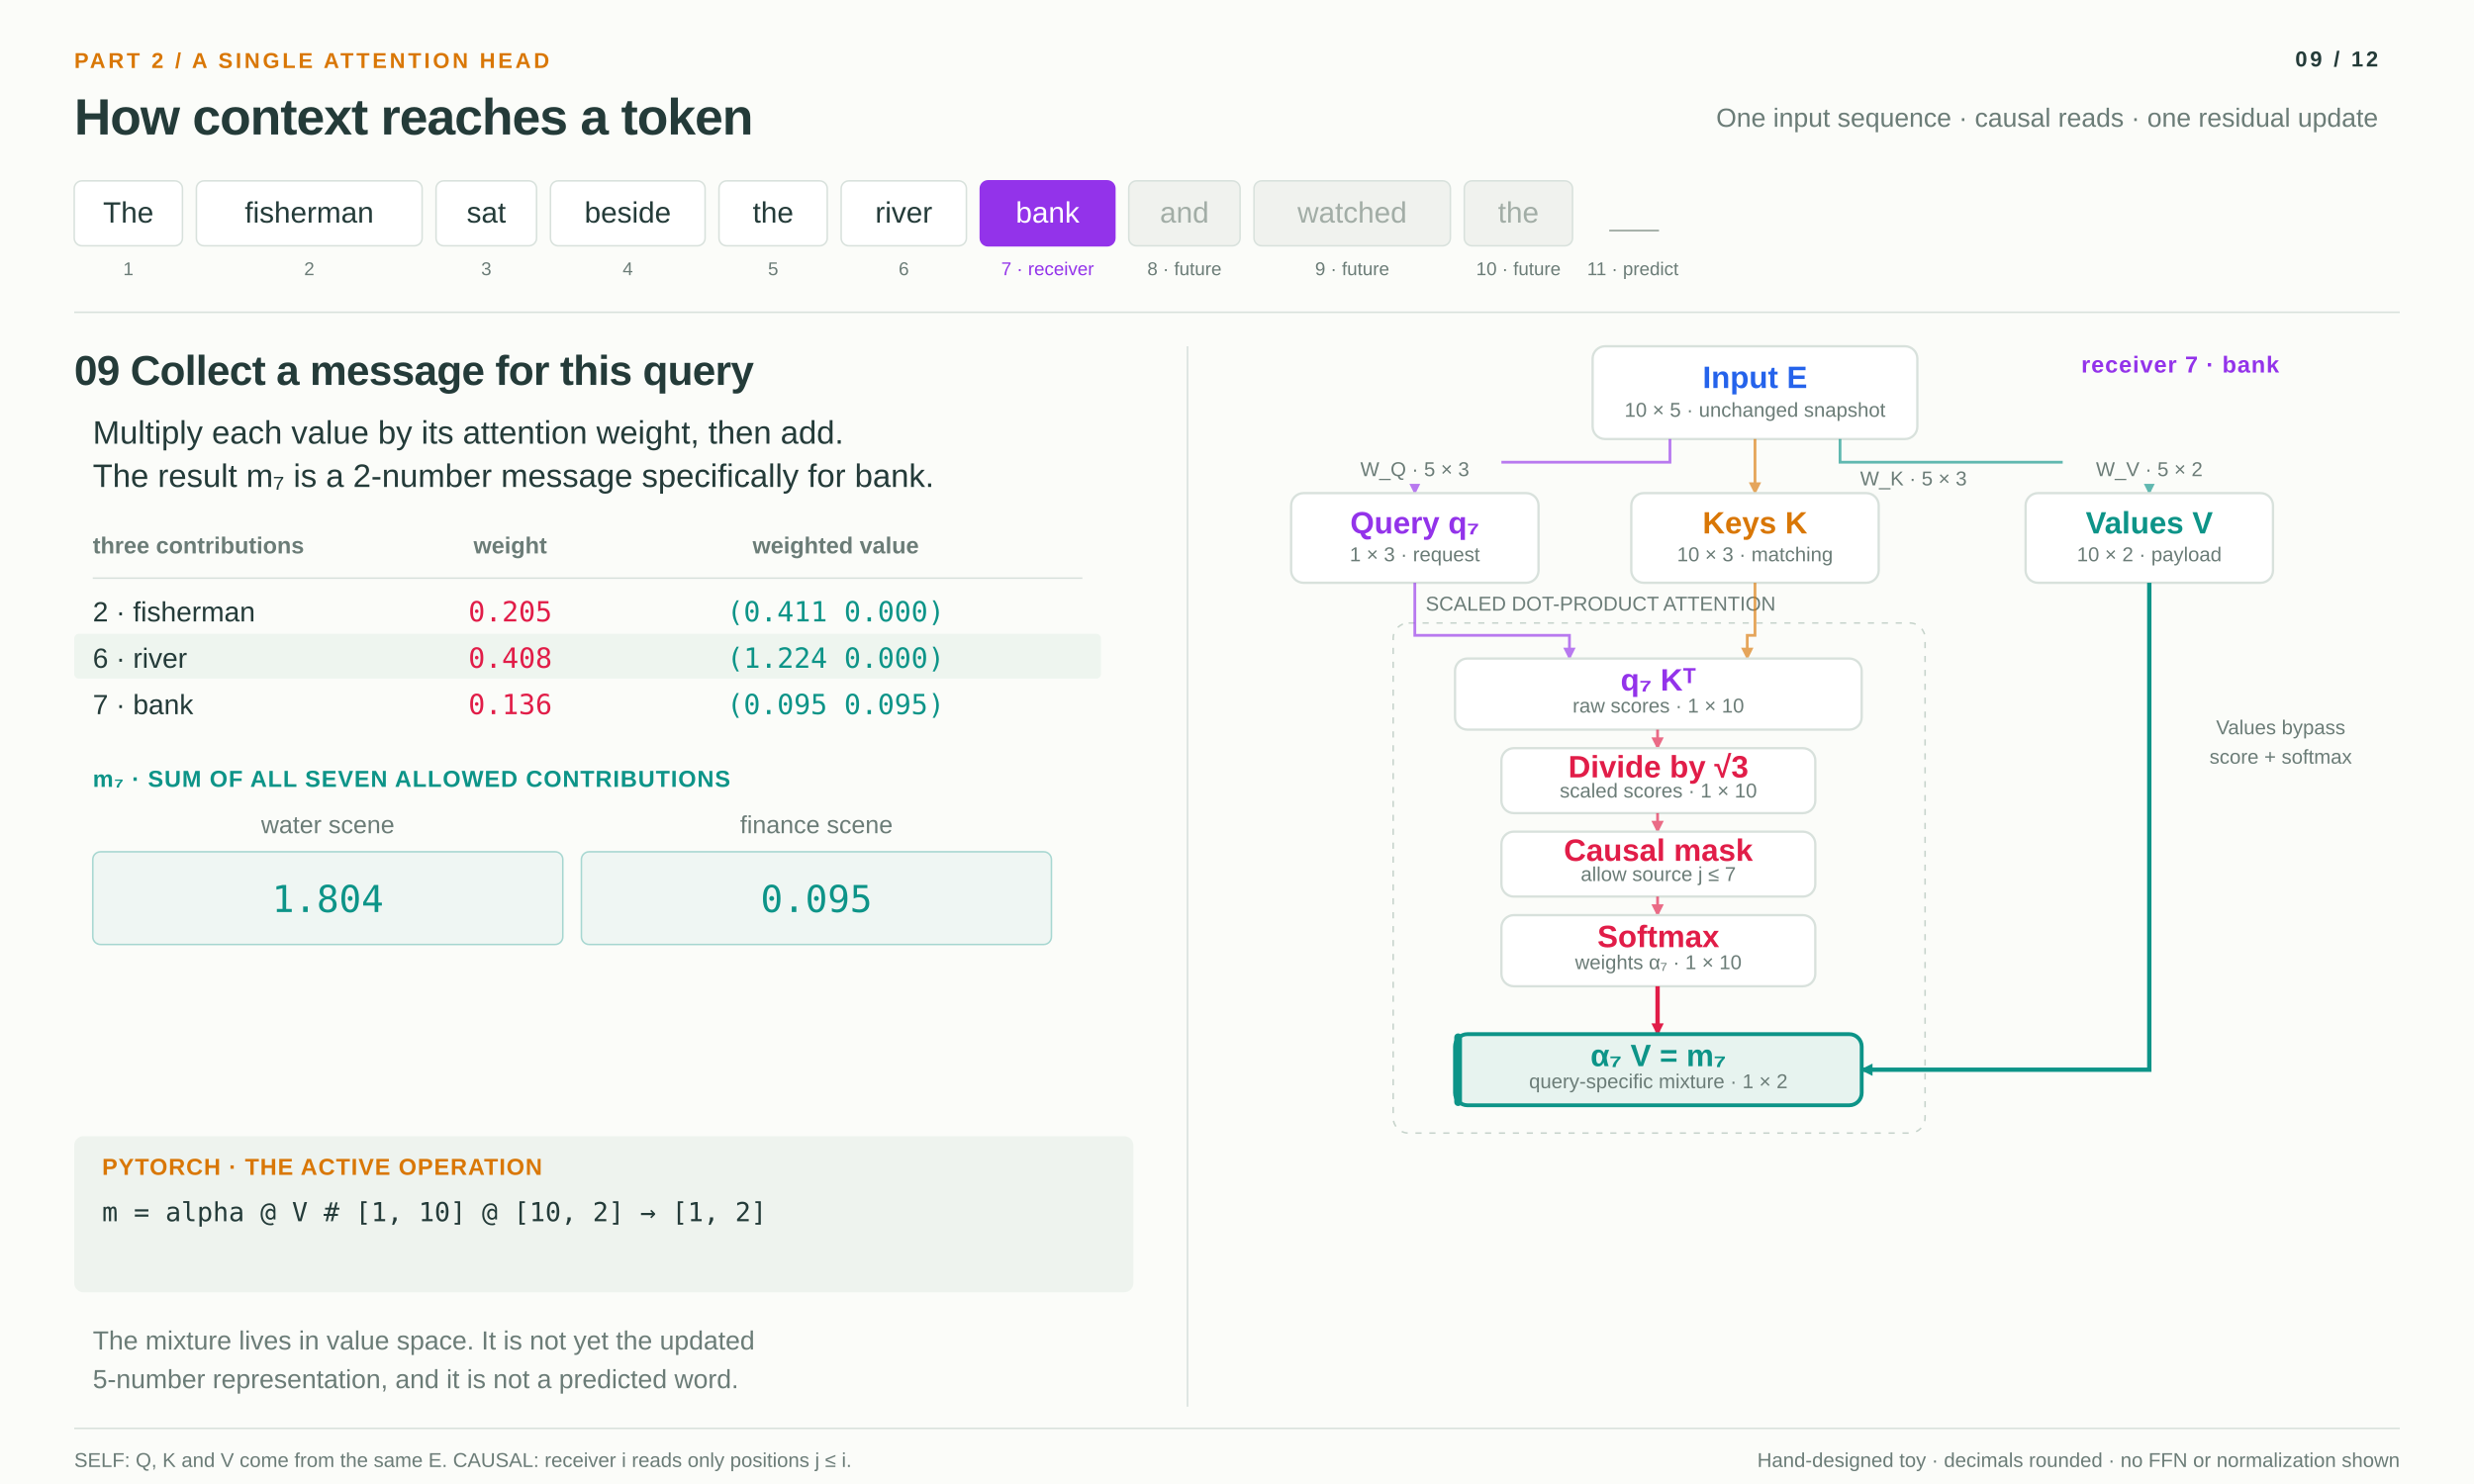
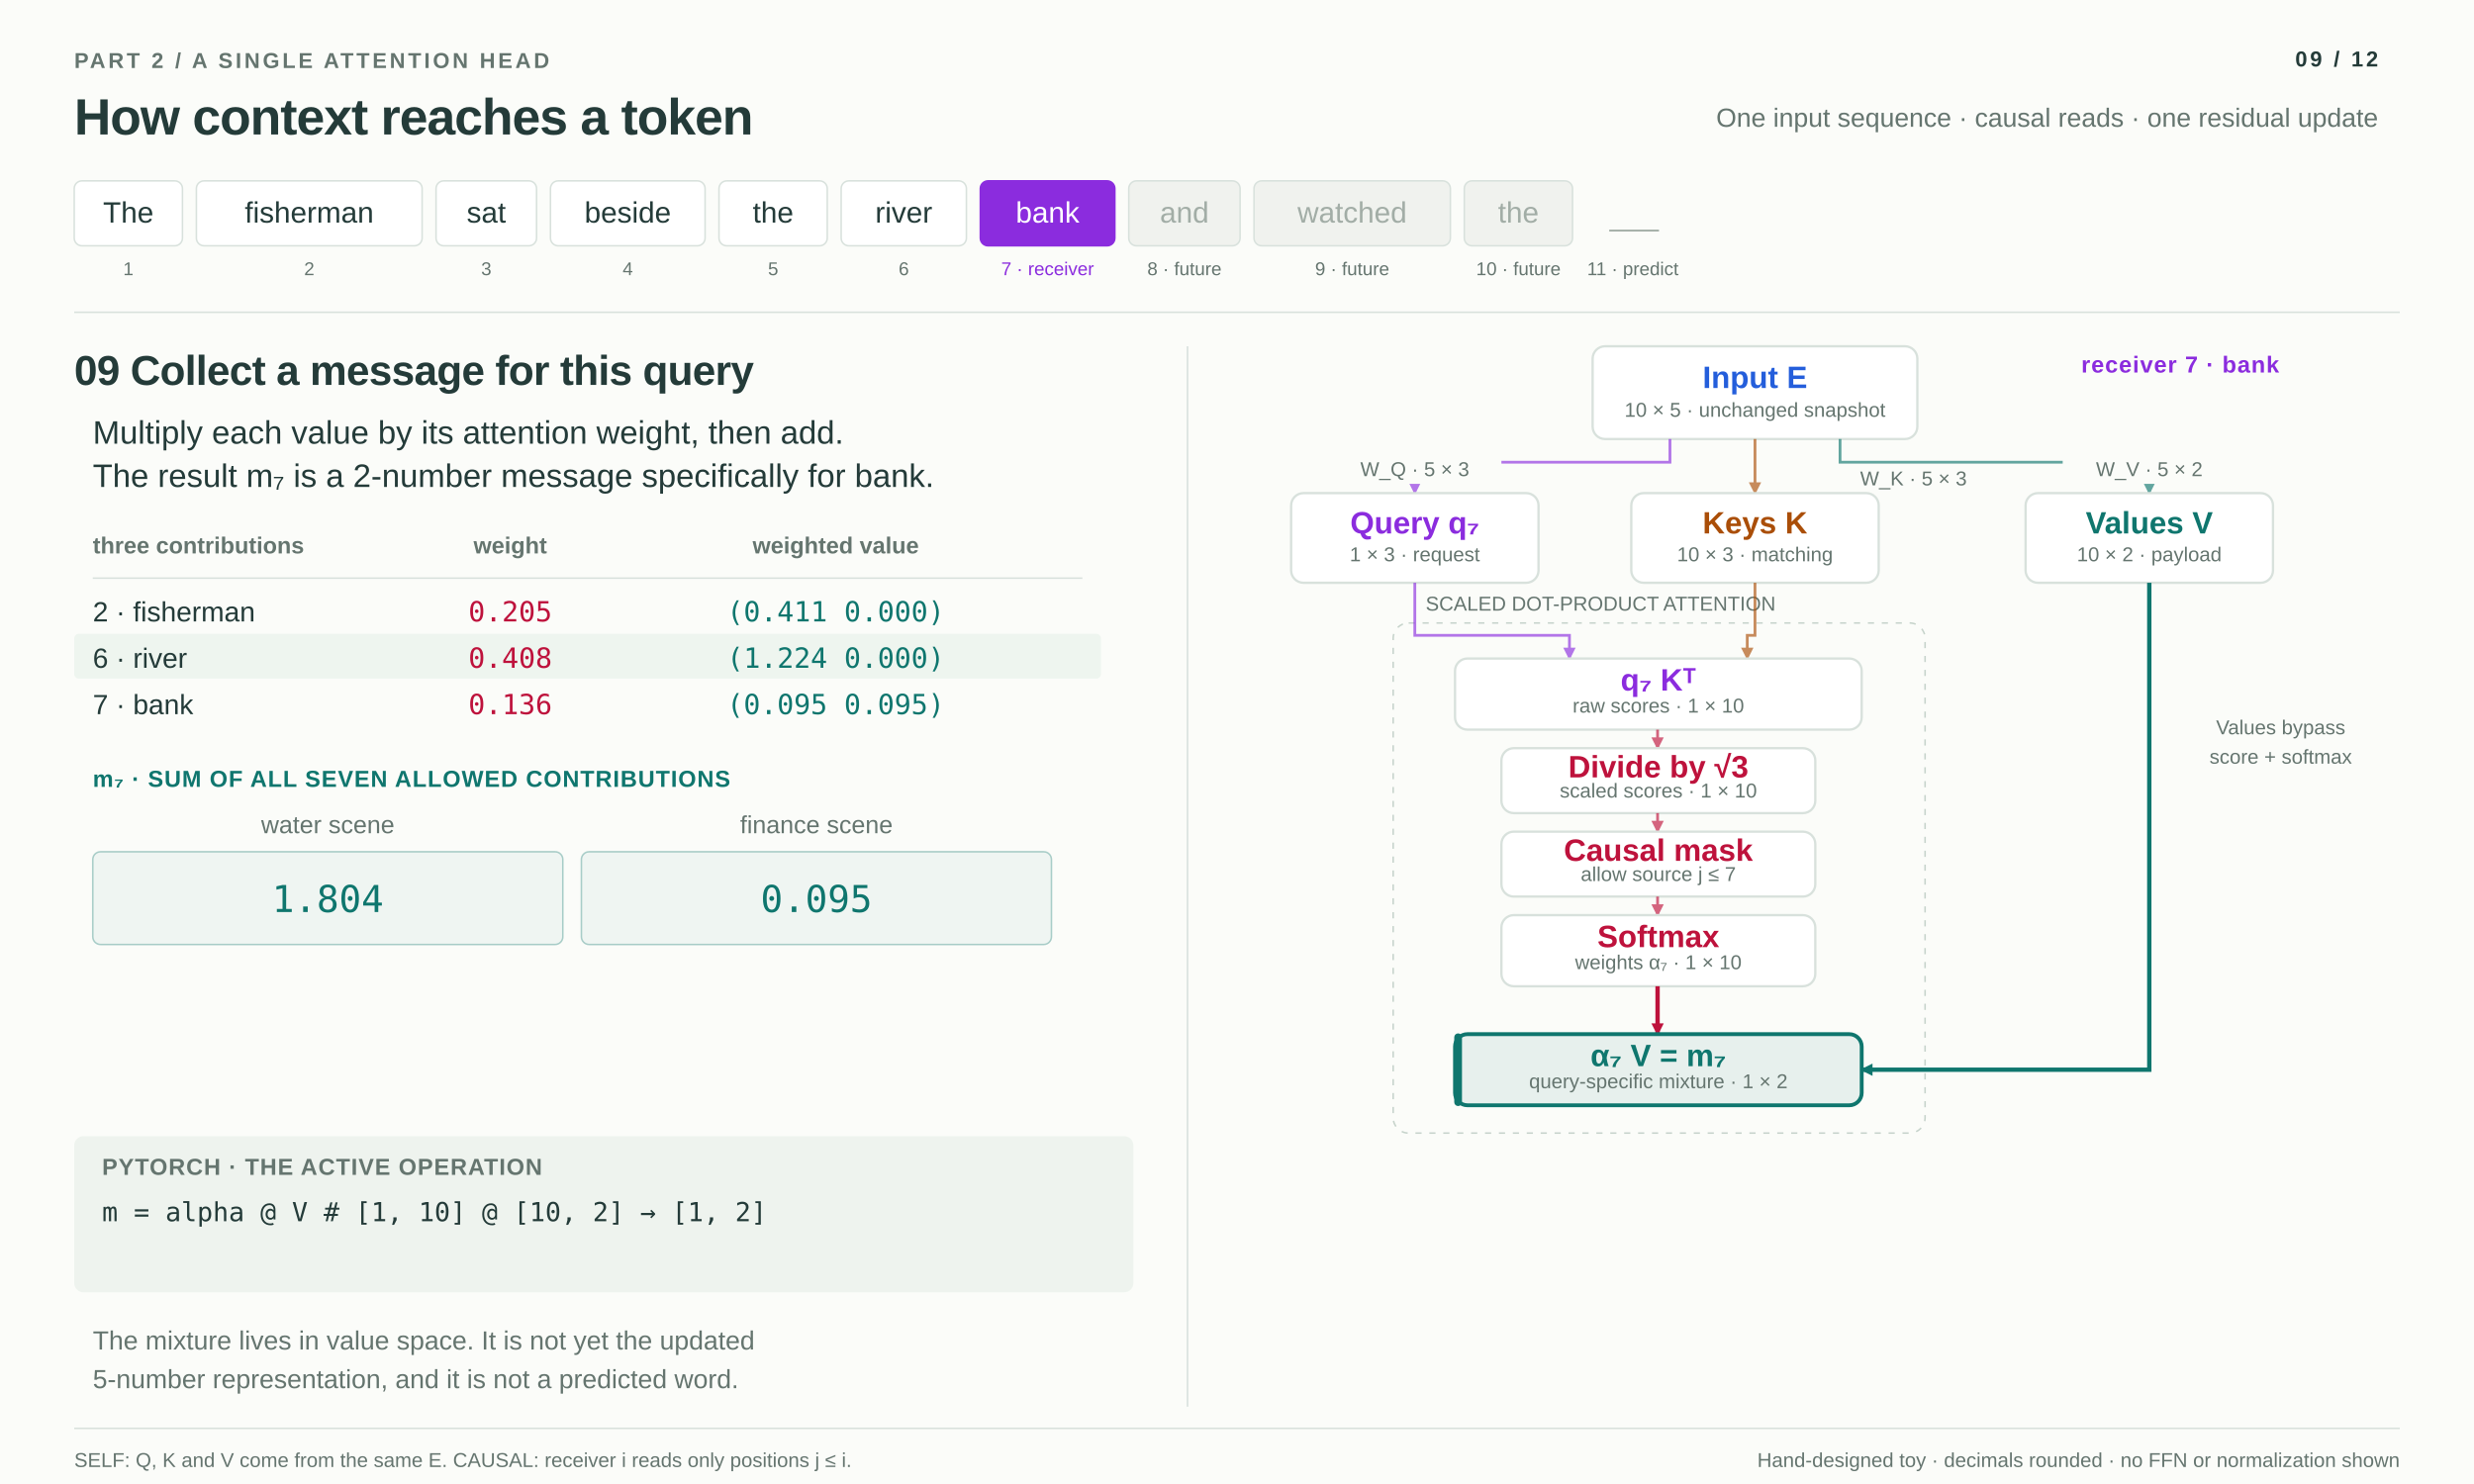
<svg xmlns="http://www.w3.org/2000/svg" id="stage-8-svg" width="1600" height="960" viewBox="0 0 1600 960" role="img" aria-labelledby="stage-8-title stage-8-desc">
  <defs>
    <marker id="stage-8-q" markerWidth="8" markerHeight="8" refX="7" refY="4" orient="auto" markerUnits="userSpaceOnUse">
-       <path d="M0 0 L8 4 L0 8 Z" fill="#9333ea" />
+       <path d="M0 0 L8 4 L0 8 Z" fill="#8b2cde" />
    </marker>
    <marker id="stage-8-k" markerWidth="8" markerHeight="8" refX="7" refY="4" orient="auto" markerUnits="userSpaceOnUse">
-       <path d="M0 0 L8 4 L0 8 Z" fill="#d97706" />
+       <path d="M0 0 L8 4 L0 8 Z" fill="#aa4e08" />
    </marker>
    <marker id="stage-8-v" markerWidth="8" markerHeight="8" refX="7" refY="4" orient="auto" markerUnits="userSpaceOnUse">
-       <path d="M0 0 L8 4 L0 8 Z" fill="#0d9488" />
+       <path d="M0 0 L8 4 L0 8 Z" fill="#0f766e" />
    </marker>
    <marker id="stage-8-a" markerWidth="8" markerHeight="8" refX="7" refY="4" orient="auto" markerUnits="userSpaceOnUse">
-       <path d="M0 0 L8 4 L0 8 Z" fill="#e11d48" />
+       <path d="M0 0 L8 4 L0 8 Z" fill="#be123c" />
    </marker>
    <marker id="stage-8-m" markerWidth="8" markerHeight="8" refX="7" refY="4" orient="auto" markerUnits="userSpaceOnUse">
-       <path d="M0 0 L8 4 L0 8 Z" fill="#0d9488" />
+       <path d="M0 0 L8 4 L0 8 Z" fill="#0f766e" />
    </marker>
    <marker id="stage-8-d" markerWidth="8" markerHeight="8" refX="7" refY="4" orient="auto" markerUnits="userSpaceOnUse">
-       <path d="M0 0 L8 4 L0 8 Z" fill="#16a34a" />
+       <path d="M0 0 L8 4 L0 8 Z" fill="#147737" />
    </marker>
    <marker id="stage-8-e" markerWidth="8" markerHeight="8" refX="7" refY="4" orient="auto" markerUnits="userSpaceOnUse">
-       <path d="M0 0 L8 4 L0 8 Z" fill="#2563eb" />
+       <path d="M0 0 L8 4 L0 8 Z" fill="#245edb" />
    </marker>
  </defs>
-   <style>#stage-8-svg text{font-family:'Avenir Next','Segoe UI',Arial,sans-serif;fill:#243b39}#stage-8-svg .eyebrow{font-size:14px;font-weight:700;letter-spacing:1.8px}#stage-8-svg .heading{font-size:33px;font-weight:600;letter-spacing:-.6px}#stage-8-svg .stage-title{font-size:27px;font-weight:600;letter-spacing:-.4px}#stage-8-svg .body{font-size:21px}#stage-8-svg .detail{font-size:17px;fill:#6b7c77}#stage-8-svg .axis{font-size:16px;fill:#6b7c77}#stage-8-svg .smallcap{font-size:15px;font-weight:700;letter-spacing:.6px}#stage-8-svg .formula{font-family:'STIX Two Text',Georgia,serif;font-size:26px}#stage-8-svg .number{font-family:'SFMono-Regular',Consolas,monospace;font-size:24px}#stage-8-svg .table-number{font-family:'SFMono-Regular',Consolas,monospace;font-size:18px}#stage-8-svg .table-label{font-size:18px}#stage-8-svg .table-head{font-size:15px;font-weight:600;fill:#6b7c77}#stage-8-svg .node-title{font-size:20px;font-weight:600}#stage-8-svg .node-caption{font-size:13px;fill:#6b7c77}#stage-8-svg .code{font-family:'SFMono-Regular',Consolas,monospace;font-size:17px}#stage-8-svg .token{font-size:19px}#stage-8-svg .position{font-size:12px;fill:#6b7c77}#stage-8-svg .tiny{font-size:13px;fill:#6b7c77}</style>
+   <style>#stage-8-svg text{font-family:'Avenir Next','Segoe UI',Arial,sans-serif;fill:#243b39}#stage-8-svg .eyebrow{font-size:14px;font-weight:700;letter-spacing:1.8px}#stage-8-svg .heading{font-size:33px;font-weight:600;letter-spacing:-.6px}#stage-8-svg .stage-title{font-size:27px;font-weight:600;letter-spacing:-.4px}#stage-8-svg .body{font-size:21px}#stage-8-svg .detail{font-size:17px;fill:#65756f}#stage-8-svg .axis{font-size:16px;fill:#65756f}#stage-8-svg .smallcap{font-size:15px;font-weight:700;letter-spacing:.6px}#stage-8-svg .formula{font-family:'STIX Two Text',Georgia,serif;font-size:26px}#stage-8-svg .number{font-family:'SFMono-Regular',Consolas,monospace;font-size:24px}#stage-8-svg .table-number{font-family:'SFMono-Regular',Consolas,monospace;font-size:18px}#stage-8-svg .table-label{font-size:18px}#stage-8-svg .table-head{font-size:15px;font-weight:600;fill:#65756f}#stage-8-svg .node-title{font-size:20px;font-weight:600}#stage-8-svg .node-caption{font-size:13px;fill:#65756f}#stage-8-svg .code{font-family:'SFMono-Regular',Consolas,monospace;font-size:17px}#stage-8-svg .token{font-size:19px}#stage-8-svg .position{font-size:12px;fill:#65756f}#stage-8-svg .tiny{font-size:13px;fill:#65756f}</style>
  <rect x="0" y="0" width="1600" height="960" rx="0" fill="#fbfcf9" stroke="none" />
-   <text x="48" y="44" class="eyebrow" style="fill:#d97706">PART 2 / A SINGLE ATTENTION HEAD</text>
+   <text x="48" y="44" class="eyebrow" style="fill:#65756f">PART 2 / A SINGLE ATTENTION HEAD</text>
  <text x="48" y="87" class="heading">How context reaches a token</text>
  <text x="1538" y="43" class="eyebrow" text-anchor="end">09 / 12</text>
  <text x="1538" y="82" class="detail" text-anchor="end">One input sequence · causal reads · one residual update</text>
  <rect x="48" y="117" width="70" height="42" rx="5" fill="white" stroke="#d8e1dc" />
  <text x="83" y="144" class="token" text-anchor="middle" style="fill:#243b39">The</text>
  <text x="83" y="178" class="position" text-anchor="middle">1</text>
  <rect x="127" y="117" width="146" height="42" rx="5" fill="white" stroke="#d8e1dc" />
  <text x="200" y="144" class="token" text-anchor="middle" style="fill:#243b39">fisherman</text>
  <text x="200" y="178" class="position" text-anchor="middle">2</text>
  <rect x="282" y="117" width="65" height="42" rx="5" fill="white" stroke="#d8e1dc" />
  <text x="314.5" y="144" class="token" text-anchor="middle" style="fill:#243b39">sat</text>
  <text x="314.5" y="178" class="position" text-anchor="middle">3</text>
  <rect x="356" y="117" width="100" height="42" rx="5" fill="white" stroke="#d8e1dc" />
  <text x="406" y="144" class="token" text-anchor="middle" style="fill:#243b39">beside</text>
  <text x="406" y="178" class="position" text-anchor="middle">4</text>
  <rect x="465" y="117" width="70" height="42" rx="5" fill="white" stroke="#d8e1dc" />
  <text x="500" y="144" class="token" text-anchor="middle" style="fill:#243b39">the</text>
  <text x="500" y="178" class="position" text-anchor="middle">5</text>
  <rect x="544" y="117" width="81" height="42" rx="5" fill="white" stroke="#d8e1dc" />
  <text x="584.5" y="144" class="token" text-anchor="middle" style="fill:#243b39">river</text>
  <text x="584.5" y="178" class="position" text-anchor="middle">6</text>
-   <rect x="634" y="117" width="87" height="42" rx="5" fill="#9333ea" stroke="#9333ea" />
+   <rect x="634" y="117" width="87" height="42" rx="5" fill="#8b2cde" stroke="#8b2cde" />
  <text x="677.5" y="144" class="token" text-anchor="middle" style="fill:white">bank</text>
-   <text x="677.5" y="178" class="position" text-anchor="middle" style="fill:#9333ea">7 · receiver</text>
+   <text x="677.5" y="178" class="position" text-anchor="middle" style="fill:#8b2cde">7 · receiver</text>
  <rect x="730" y="117" width="72" height="42" rx="5" fill="#f0f2ee" stroke="#d8e1dc" />
  <text x="766" y="144" class="token" text-anchor="middle" style="fill:#a2ada6">and</text>
  <text x="766" y="178" class="position" text-anchor="middle">8 · future</text>
  <rect x="811" y="117" width="127" height="42" rx="5" fill="#f0f2ee" stroke="#d8e1dc" />
  <text x="874.5" y="144" class="token" text-anchor="middle" style="fill:#a2ada6">watched</text>
  <text x="874.5" y="178" class="position" text-anchor="middle">9 · future</text>
  <rect x="947" y="117" width="70" height="42" rx="5" fill="#f0f2ee" stroke="#d8e1dc" />
  <text x="982" y="144" class="token" text-anchor="middle" style="fill:#a2ada6">the</text>
  <text x="982" y="178" class="position" text-anchor="middle">10 · future</text>
  <text x="1041" y="146" class="token" style="fill:#a2ada6">___</text>
  <text x="1056" y="178" class="position" text-anchor="middle">11 · predict</text>
  <line x1="48" y1="202" x2="1552" y2="202" stroke="#d8e1dc" />
  <text x="48" y="249" class="stage-title">09   Collect a message for this query</text>
  <text x="60" y="287" class="body">Multiply each value by its attention weight, then add.</text>
  <text x="60" y="315" class="body">The result m₇ is a 2-number message specifically for bank.</text>
  <text x="60" y="358" class="table-head">three contributions</text>
  <text x="330" y="358" class="table-head" text-anchor="middle">weight</text>
  <text x="540.5" y="358" class="table-head" text-anchor="middle">weighted value</text>
  <line x1="60" y1="374" x2="700" y2="374" stroke="#d8e1dc" />
  <text x="60" y="402" class="table-label" style="fill:#243b39">2 · fisherman</text>
-   <text x="330" y="402" class="table-number" text-anchor="middle" style="fill:#e11d48">0.205</text>
-   <text x="540.5" y="402" class="table-number" text-anchor="middle" style="fill:#0d9488">(0.411   0.000)</text>
+   <text x="330" y="402" class="table-number" text-anchor="middle" style="fill:#be123c">0.205</text>
+   <text x="540.5" y="402" class="table-number" text-anchor="middle" style="fill:#0f766e">(0.411   0.000)</text>
  <rect x="48" y="410" width="664" height="29" rx="3" fill="#eef5ef" stroke="none" />
  <text x="60" y="432" class="table-label" style="fill:#243b39">6 · river</text>
-   <text x="330" y="432" class="table-number" text-anchor="middle" style="fill:#e11d48">0.408</text>
-   <text x="540.5" y="432" class="table-number" text-anchor="middle" style="fill:#0d9488">(1.224   0.000)</text>
+   <text x="330" y="432" class="table-number" text-anchor="middle" style="fill:#be123c">0.408</text>
+   <text x="540.5" y="432" class="table-number" text-anchor="middle" style="fill:#0f766e">(1.224   0.000)</text>
  <text x="60" y="462" class="table-label" style="fill:#243b39">7 · bank</text>
-   <text x="330" y="462" class="table-number" text-anchor="middle" style="fill:#e11d48">0.136</text>
-   <text x="540.5" y="462" class="table-number" text-anchor="middle" style="fill:#0d9488">(0.095   0.095)</text>
-   <text x="60" y="509" class="smallcap" style="fill:#0d9488">m₇ · SUM OF ALL SEVEN ALLOWED CONTRIBUTIONS</text>
+   <text x="330" y="462" class="table-number" text-anchor="middle" style="fill:#be123c">0.136</text>
+   <text x="540.5" y="462" class="table-number" text-anchor="middle" style="fill:#0f766e">(0.095   0.095)</text>
+   <text x="60" y="509" class="smallcap" style="fill:#0f766e">m₇ · SUM OF ALL SEVEN ALLOWED CONTRIBUTIONS</text>
  <text x="212" y="539" class="axis" text-anchor="middle">water scene</text>
-   <rect x="60" y="551" width="304" height="60" rx="5" fill="#0d94880c" stroke="#0d948855" />
-   <text x="212" y="590" class="number" text-anchor="middle" style="fill:#0d9488">1.804</text>
+   <rect x="60" y="551" width="304" height="60" rx="5" fill="#0f766e0c" stroke="#0f766e55" />
+   <text x="212" y="590" class="number" text-anchor="middle" style="fill:#0f766e">1.804</text>
  <text x="528" y="539" class="axis" text-anchor="middle">finance scene</text>
-   <rect x="376" y="551" width="304" height="60" rx="5" fill="#0d94880c" stroke="#0d948855" />
-   <text x="528" y="590" class="number" text-anchor="middle" style="fill:#0d9488">0.095</text>
+   <rect x="376" y="551" width="304" height="60" rx="5" fill="#0f766e0c" stroke="#0f766e55" />
+   <text x="528" y="590" class="number" text-anchor="middle" style="fill:#0f766e">0.095</text>
  <rect x="48" y="735" width="685" height="101" rx="6" fill="#eef3ee" stroke="none" />
-   <text x="66" y="760" class="smallcap" style="fill:#d97706">PYTORCH · THE ACTIVE OPERATION</text>
+   <text x="66" y="760" class="smallcap" style="fill:#65756f">PYTORCH · THE ACTIVE OPERATION</text>
  <text x="66" y="790" class="code">m = alpha @ V  # [1, 10] @ [10, 2] → [1, 2]</text>
  <text x="60" y="873" class="detail">The mixture lives in value space. It is not yet the updated</text>
  <text x="60" y="898" class="detail">5-number representation, and it is not a predicted word.</text>
  <line x1="768" y1="224" x2="768" y2="910" stroke="#d8e1dc" />
  <g class="node" data-node="input">
    <rect x="1030" y="224" width="210" height="60" rx="8" fill="#ffffff" stroke="#d8e1dc" stroke-width="1.5" />
-     <text x="1135" y="251" class="node-title" text-anchor="middle" style="fill:#2563eb">Input E</text>
+     <text x="1135" y="251" class="node-title" text-anchor="middle" style="fill:#245edb">Input E</text>
    <text x="1135" y="269.6" class="node-caption" text-anchor="middle">10 × 5 · unchanged snapshot</text>
  </g>
-   <text x="1474" y="241" class="smallcap" style="fill:#9333ea" text-anchor="end">receiver 7 · bank</text>
-   <path d="M1080 284 V299 H915 V319" fill="none" stroke="#9333ea" stroke-width="1.8" opacity="0.65" marker-end="url(#stage-8-q)" />
-   <path d="M1135 284 V319" fill="none" stroke="#d97706" stroke-width="1.8" opacity="0.65" marker-end="url(#stage-8-k)" />
-   <path d="M1190 284 V299 H1390 V319" fill="none" stroke="#0d9488" stroke-width="1.8" opacity="0.65" marker-end="url(#stage-8-v)" />
+   <text x="1474" y="241" class="smallcap" style="fill:#8b2cde" text-anchor="end">receiver 7 · bank</text>
+   <path d="M1080 284 V299 H915 V319" fill="none" stroke="#8b2cde" stroke-width="1.8" opacity="0.65" marker-end="url(#stage-8-q)" />
+   <path d="M1135 284 V319" fill="none" stroke="#aa4e08" stroke-width="1.8" opacity="0.65" marker-end="url(#stage-8-k)" />
+   <path d="M1190 284 V299 H1390 V319" fill="none" stroke="#0f766e" stroke-width="1.8" opacity="0.65" marker-end="url(#stage-8-v)" />
  <rect x="859" y="292" width="112" height="21" rx="0" fill="#fbfcf9" stroke="none" />
  <text x="915" y="308" class="tiny" text-anchor="middle">W_Q · 5 × 3</text>
  <text x="1203" y="314" class="tiny">W_K · 5 × 3</text>
  <rect x="1334" y="292" width="112" height="21" rx="0" fill="#fbfcf9" stroke="none" />
  <text x="1390" y="308" class="tiny" text-anchor="middle">W_V · 5 × 2</text>
  <g class="node" data-node="q">
    <rect x="835" y="319" width="160" height="58" rx="8" fill="#ffffff" stroke="#d8e1dc" stroke-width="1.5" />
-     <text x="915" y="345.1" class="node-title" text-anchor="middle" style="fill:#9333ea">Query q₇</text>
+     <text x="915" y="345.1" class="node-title" text-anchor="middle" style="fill:#8b2cde">Query q₇</text>
    <text x="915" y="363.08" class="node-caption" text-anchor="middle">1 × 3 · request</text>
  </g>
  <g class="node" data-node="k">
    <rect x="1055" y="319" width="160" height="58" rx="8" fill="#ffffff" stroke="#d8e1dc" stroke-width="1.5" />
-     <text x="1135" y="345.1" class="node-title" text-anchor="middle" style="fill:#d97706">Keys K</text>
+     <text x="1135" y="345.1" class="node-title" text-anchor="middle" style="fill:#aa4e08">Keys K</text>
    <text x="1135" y="363.08" class="node-caption" text-anchor="middle">10 × 3 · matching</text>
  </g>
  <g class="node" data-node="v">
    <rect x="1310" y="319" width="160" height="58" rx="8" fill="#ffffff" stroke="#d8e1dc" stroke-width="1.5" />
-     <text x="1390" y="345.1" class="node-title" text-anchor="middle" style="fill:#0d9488">Values V</text>
+     <text x="1390" y="345.1" class="node-title" text-anchor="middle" style="fill:#0f766e">Values V</text>
    <text x="1390" y="363.08" class="node-caption" text-anchor="middle">10 × 2 · payload</text>
  </g>
  <rect x="901" y="403" width="344" height="330" rx="10" fill="none" stroke="#c6d3cb" stroke-dasharray="4 5" />
  <text x="922" y="395" class="tiny">SCALED DOT-PRODUCT ATTENTION</text>
-   <path d="M915 377 V411 H1015 V426" fill="none" stroke="#9333ea" stroke-width="1.8" opacity="0.65" marker-end="url(#stage-8-q)" />
-   <path d="M1135 377 V411 H1130 V426" fill="none" stroke="#d97706" stroke-width="1.8" opacity="0.65" marker-end="url(#stage-8-k)" />
+   <path d="M915 377 V411 H1015 V426" fill="none" stroke="#8b2cde" stroke-width="1.8" opacity="0.65" marker-end="url(#stage-8-q)" />
+   <path d="M1135 377 V411 H1130 V426" fill="none" stroke="#aa4e08" stroke-width="1.8" opacity="0.65" marker-end="url(#stage-8-k)" />
  <g class="node" data-node="score">
    <rect x="941" y="426" width="263" height="46" rx="8" fill="#ffffff" stroke="#d8e1dc" stroke-width="1.5" />
-     <text x="1072.5" y="446.7" class="node-title" text-anchor="middle" style="fill:#9333ea">q₇ Kᵀ</text>
+     <text x="1072.5" y="446.7" class="node-title" text-anchor="middle" style="fill:#8b2cde">q₇ Kᵀ</text>
    <text x="1072.5" y="460.96" class="node-caption" text-anchor="middle">raw scores · 1 × 10</text>
  </g>
-   <path d="M1072 472 V484" fill="none" stroke="#e11d48" stroke-width="1.8" opacity="0.65" marker-end="url(#stage-8-a)" />
+   <path d="M1072 472 V484" fill="none" stroke="#be123c" stroke-width="1.8" opacity="0.65" marker-end="url(#stage-8-a)" />
  <g class="node" data-node="scale">
    <rect x="971" y="484" width="203" height="42" rx="8" fill="#ffffff" stroke="#d8e1dc" stroke-width="1.5" />
-     <text x="1072.5" y="502.9" class="node-title" text-anchor="middle" style="fill:#e11d48">Divide by √3</text>
+     <text x="1072.5" y="502.9" class="node-title" text-anchor="middle" style="fill:#be123c">Divide by √3</text>
    <text x="1072.5" y="515.92" class="node-caption" text-anchor="middle">scaled scores · 1 × 10</text>
  </g>
-   <path d="M1072 526 V538" fill="none" stroke="#e11d48" stroke-width="1.8" opacity="0.65" marker-end="url(#stage-8-a)" />
+   <path d="M1072 526 V538" fill="none" stroke="#be123c" stroke-width="1.8" opacity="0.65" marker-end="url(#stage-8-a)" />
  <g class="node" data-node="mask">
    <rect x="971" y="538" width="203" height="42" rx="8" fill="#ffffff" stroke="#d8e1dc" stroke-width="1.5" />
-     <text x="1072.5" y="556.9" class="node-title" text-anchor="middle" style="fill:#e11d48">Causal mask</text>
+     <text x="1072.5" y="556.9" class="node-title" text-anchor="middle" style="fill:#be123c">Causal mask</text>
    <text x="1072.5" y="569.92" class="node-caption" text-anchor="middle">allow source j ≤ 7</text>
  </g>
-   <path d="M1072 580 V592" fill="none" stroke="#e11d48" stroke-width="1.8" opacity="0.65" marker-end="url(#stage-8-a)" />
+   <path d="M1072 580 V592" fill="none" stroke="#be123c" stroke-width="1.8" opacity="0.65" marker-end="url(#stage-8-a)" />
  <g class="node" data-node="weights">
    <rect x="971" y="592" width="203" height="46" rx="8" fill="#ffffff" stroke="#d8e1dc" stroke-width="1.5" />
-     <text x="1072.5" y="612.7" class="node-title" text-anchor="middle" style="fill:#e11d48">Softmax</text>
+     <text x="1072.5" y="612.7" class="node-title" text-anchor="middle" style="fill:#be123c">Softmax</text>
    <text x="1072.5" y="626.96" class="node-caption" text-anchor="middle">weights α₇ · 1 × 10</text>
  </g>
-   <path d="M1072 638 V669" fill="none" stroke="#e11d48" stroke-width="2.8" opacity="1" marker-end="url(#stage-8-a)" />
-   <path d="M1390 377 V692 H1204" fill="none" stroke="#0d9488" stroke-width="2.8" opacity="1" marker-end="url(#stage-8-v)" />
+   <path d="M1072 638 V669" fill="none" stroke="#be123c" stroke-width="2.8" opacity="1" marker-end="url(#stage-8-a)" />
+   <path d="M1390 377 V692 H1204" fill="none" stroke="#0f766e" stroke-width="2.8" opacity="1" marker-end="url(#stage-8-v)" />
  <text x="1475" y="475" class="tiny" text-anchor="middle">Values bypass</text>
  <text x="1475" y="494" class="tiny" text-anchor="middle">score + softmax</text>
  <g class="node" data-node="mix">
-     <rect x="941" y="669" width="263" height="46" rx="8" fill="#0d948815" stroke="#0d9488" stroke-width="2.5" />
-     <rect x="941" y="669" width="4" height="46" rx="2" fill="#0d9488" stroke="#0d9488" />
-     <text x="1072.5" y="689.7" class="node-title" text-anchor="middle" style="fill:#0d9488">α₇ V = m₇</text>
+     <rect x="941" y="669" width="263" height="46" rx="8" fill="#0f766e15" stroke="#0f766e" stroke-width="2.5" />
+     <rect x="941" y="669" width="4" height="46" rx="2" fill="#0f766e" stroke="#0f766e" />
+     <text x="1072.5" y="689.7" class="node-title" text-anchor="middle" style="fill:#0f766e">α₇ V = m₇</text>
    <text x="1072.5" y="703.96" class="node-caption" text-anchor="middle">query-specific mixture · 1 × 2</text>
  </g>
  <line x1="48" y1="924" x2="1552" y2="924" stroke="#d8e1dc" />
  <text x="48" y="949" class="tiny">SELF: Q, K and V come from the same E.   CAUSAL: receiver i reads only positions j ≤ i.</text>
  <text x="1552" y="949" class="tiny" text-anchor="end">Hand-designed toy · decimals rounded · no FFN or normalization shown</text>
</svg>
